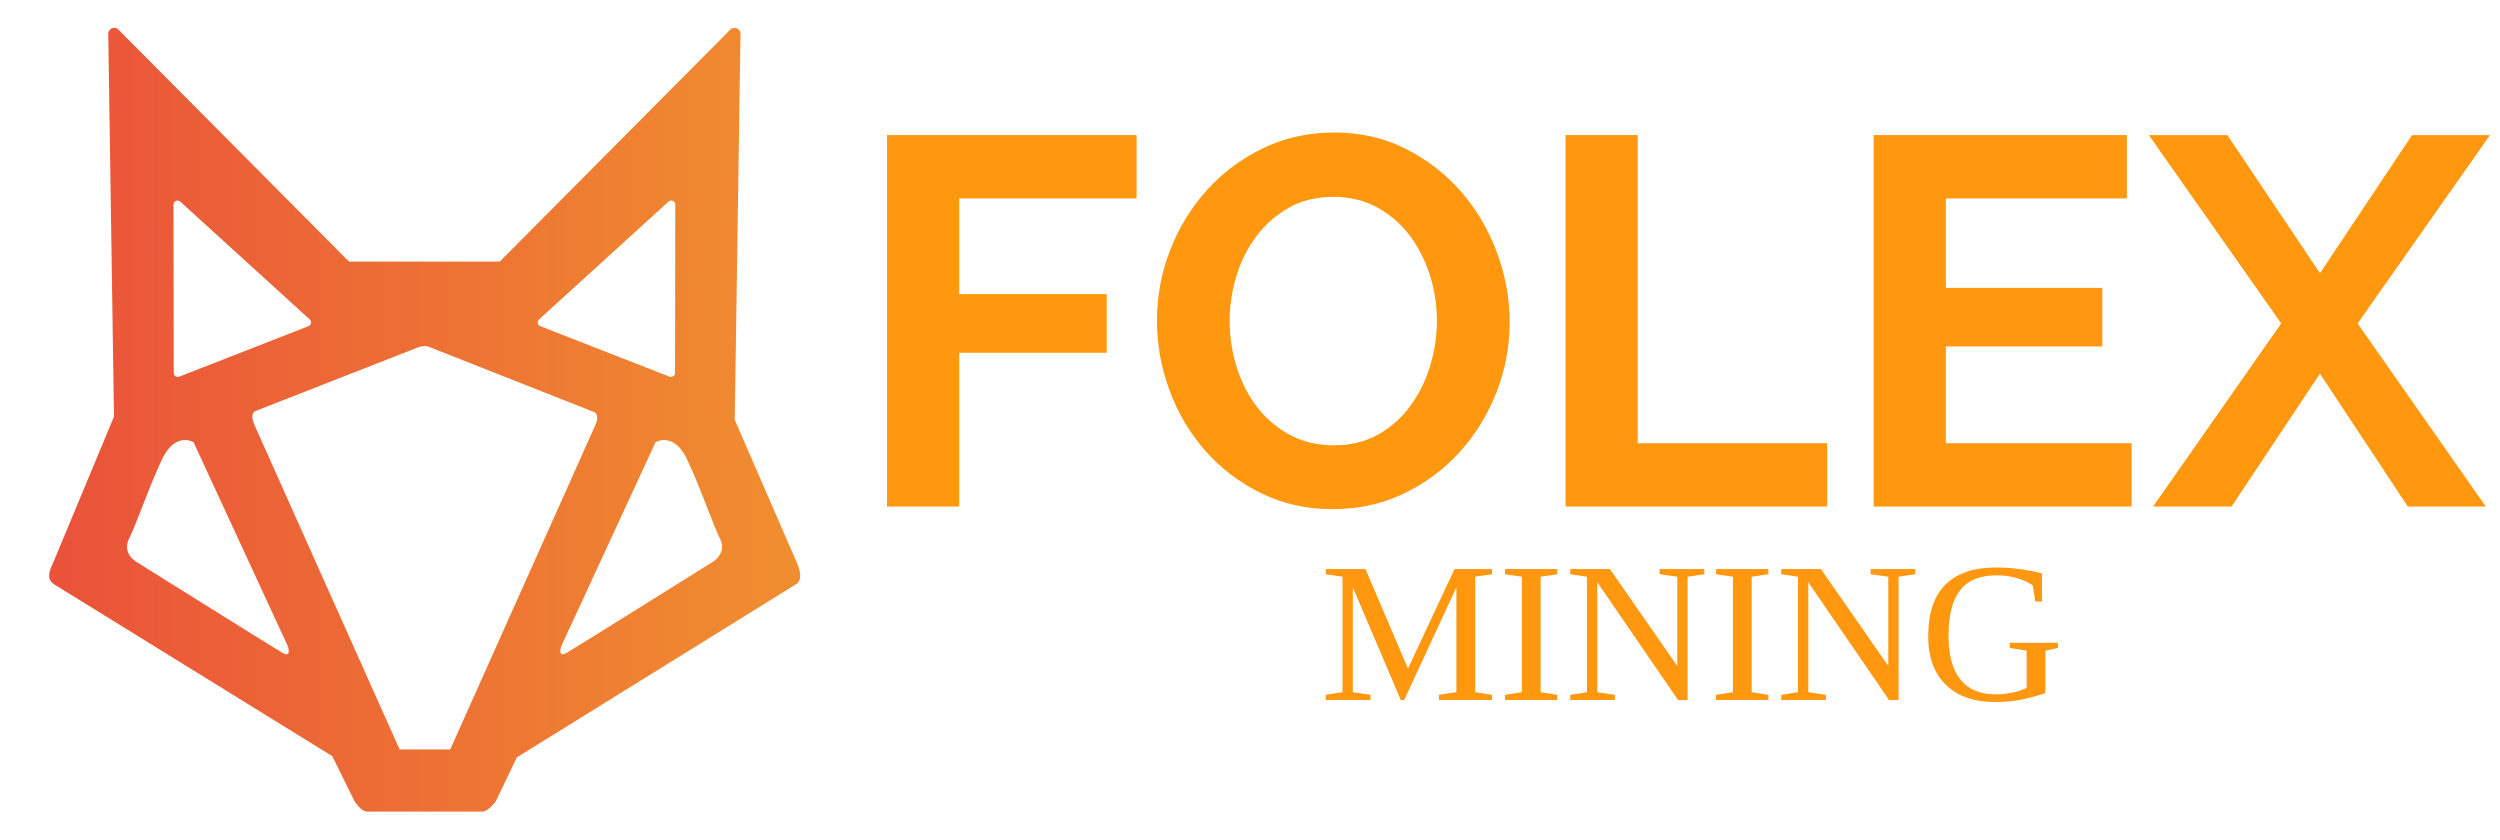
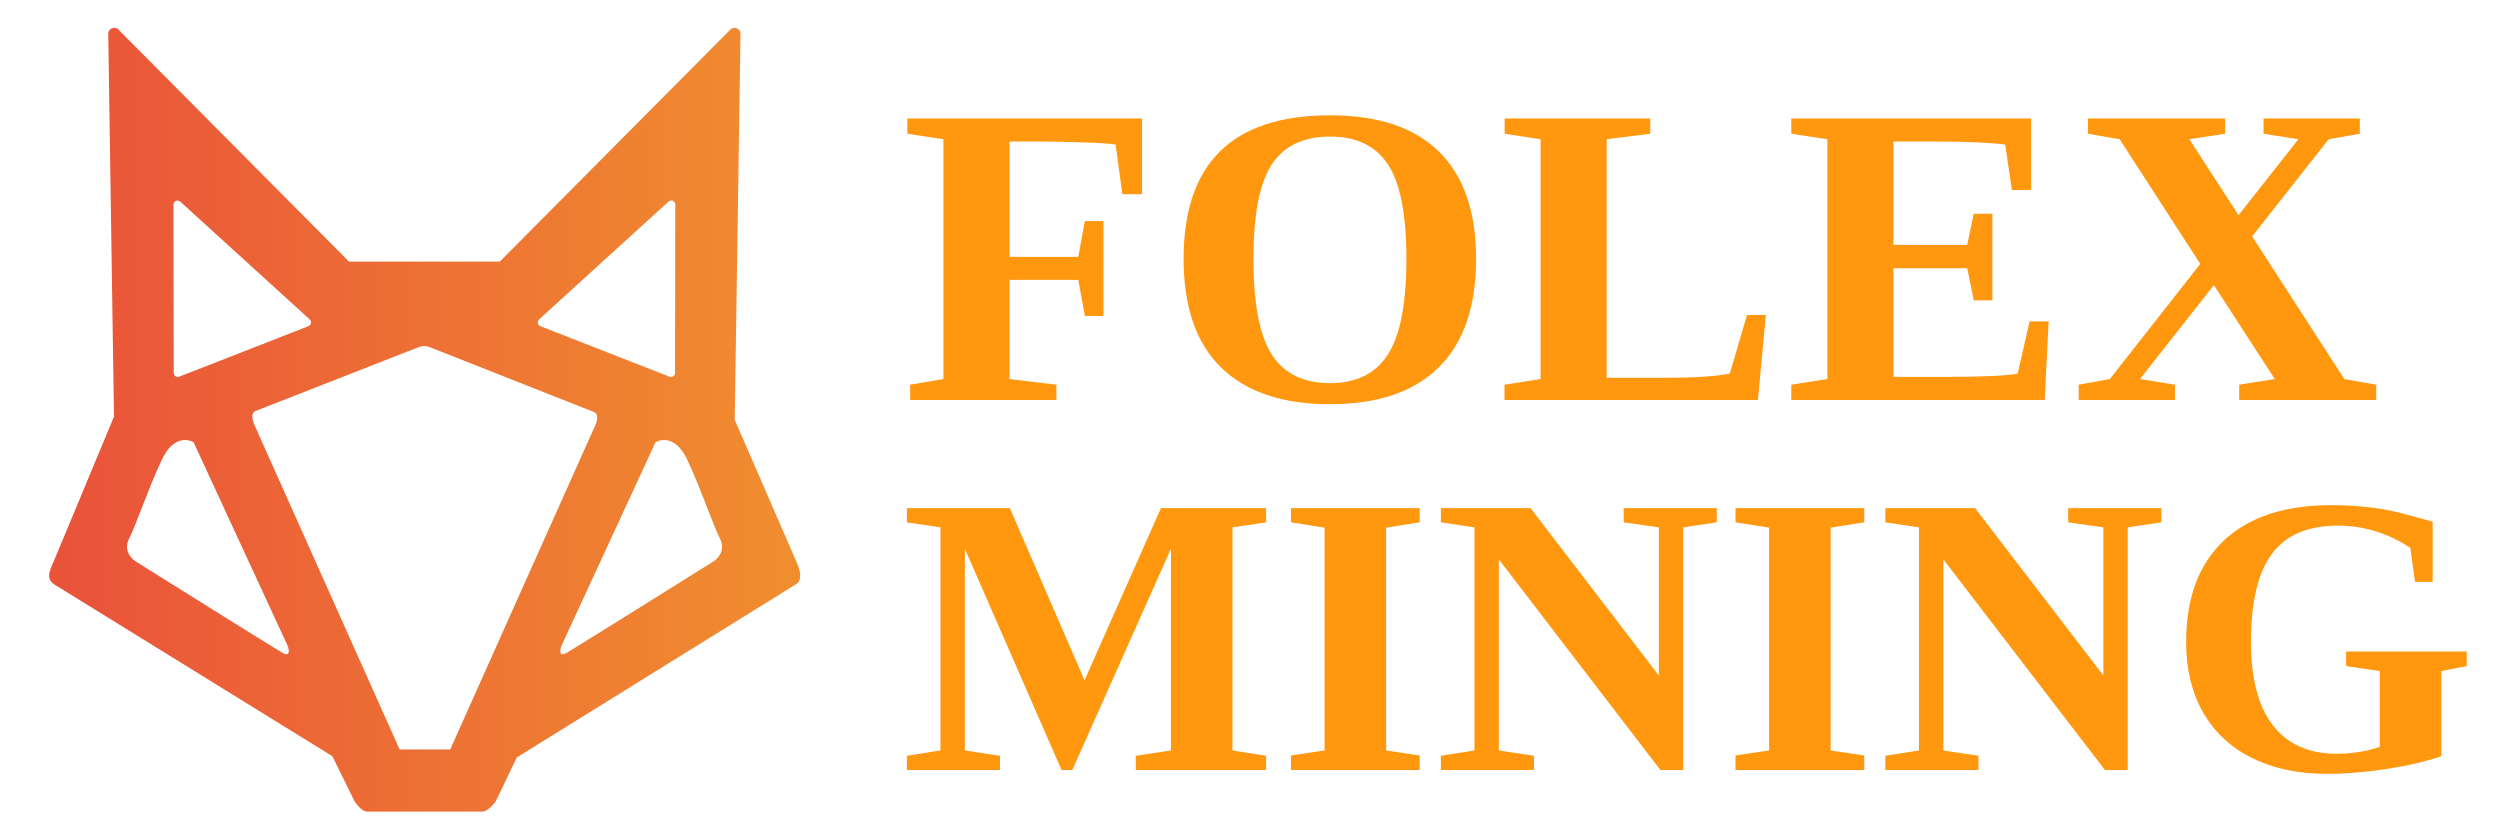
<svg xmlns="http://www.w3.org/2000/svg" version="1.1" id="Layer_1" x="0px" y="0px" width="250px" height="84px" viewBox="0 0 250 84" enable-background="new 0 0 250 84" xml:space="preserve">
  <g>
    <g>
      <g>
-         <path fill="#ff970f" d="M88.702,50.652V13.51h24.955v6.331H95.922v9.574h14.753v5.859H95.922v15.38h-7.22V50.652z" />
-         <path fill="#ff970f" d="M133.277,50.915c-2.616,0-5.007-0.53-7.167-1.597c-2.164-1.062-4.021-2.474-5.573-4.235     c-1.552-1.761-2.746-3.775-3.582-6.043c-0.838-2.266-1.256-4.585-1.256-6.958c0-2.475,0.443-4.847,1.334-7.114     c0.89-2.268,2.126-4.271,3.715-6.017c1.585-1.744,3.46-3.13,5.625-4.16c2.159-1.028,4.514-1.543,7.062-1.543     c2.614,0,5.005,0.55,7.167,1.649s4.011,2.537,5.546,4.315c1.535,1.778,2.721,3.803,3.558,6.068     c0.84,2.268,1.258,4.57,1.258,6.907c0,2.478-0.445,4.838-1.336,7.09c-0.891,2.248-2.117,4.236-3.688,5.961     c-1.57,1.727-3.436,3.107-5.6,4.136S135.822,50.915,133.277,50.915z M122.969,32.082c0,1.604,0.236,3.157,0.708,4.656     c0.47,1.5,1.149,2.827,2.04,3.977c0.89,1.15,1.979,2.074,3.27,2.771c1.292,0.697,2.755,1.045,4.395,1.045     c1.674,0,3.147-0.356,4.422-1.071c1.271-0.713,2.347-1.664,3.218-2.851c0.87-1.186,1.534-2.52,1.987-4.002     c0.453-1.481,0.681-2.988,0.681-4.525c0-1.604-0.244-3.155-0.731-4.656c-0.49-1.499-1.178-2.825-2.065-3.975     c-0.892-1.152-1.972-2.067-3.246-2.748c-1.271-0.679-2.711-1.019-4.313-1.019c-1.674,0-3.147,0.357-4.422,1.072     c-1.273,0.716-2.354,1.657-3.244,2.826c-0.888,1.168-1.562,2.494-2.014,3.975C123.198,29.04,122.969,30.548,122.969,32.082z" />
-         <path fill="#ff970f" d="M156.558,50.652V13.51h7.22v30.814h18.938v6.328H156.558z" />
-         <path fill="#ff970f" d="M213.164,44.324v6.328h-25.795V13.51h25.322v6.331h-18.104v8.946h15.646v5.859h-15.646v9.678H213.164z" />
-         <path fill="#ff970f" d="M222.737,13.51l9.261,13.812l9.207-13.812H249l-13.238,18.834l12.818,18.311h-7.796l-8.788-13.288     l-8.842,13.288h-7.848l12.818-18.311l-13.238-18.833L222.737,13.51L222.737,13.51z" />
+         <text x="90" y="40" style="font-family: system-ui !important; font-size: 43px !important; font-weight: bold" fill="#ff970f">FOLEX</text>
      </g>
      <g>
-         <text x="132" y="70" style="font-family: system-ui !important; font-size: 20px !important;" fill="#ff970f">MINING</text>
+         <text x="90" y="77" style="font-family: system-ui !important; font-size: 40px !important; font-weight: bold" fill="#ff970f">MINING</text>
      </g>
    </g>
    <linearGradient id="Union_5_1_" gradientUnits="userSpaceOnUse" x1="-149.15" y1="316.987" x2="-149.25" y2="316.987" gradientTransform="matrix(740.1266 0 0 -772.353 110468.422 244868.594)">
      <stop offset="0" style="stop-color:#F08D2F" />
      <stop offset="1" style="stop-color:#EA523A" />
    </linearGradient>
    <path id="Union_5" fill="url(#Union_5_1_)" d="M36.683,81.16c-0.561,0-1.218-1.015-1.218-1.015l-2.231-4.525L5.436,58.447   l-0.011-0.008c-0.19-0.146-0.406-0.311-0.482-0.618c-0.089-0.358,0.025-0.846,0.349-1.49l6.106-14.667l-0.57-38.161   c-0.034-0.176,0.013-0.358,0.128-0.496c0.118-0.141,0.291-0.222,0.474-0.224c0.129,0,0.254,0.043,0.357,0.12l23.11,23.256h15.081   L73.09,2.903c0.104-0.077,0.229-0.119,0.358-0.12c0.183,0.001,0.355,0.083,0.474,0.223c0.115,0.138,0.163,0.319,0.127,0.496   l-0.575,38.475l6.236,14.354c0.127,0.277,0.221,0.567,0.277,0.867c0.047,0.232,0.045,0.472-0.006,0.704   c-0.053,0.233-0.205,0.432-0.415,0.545L51.684,75.739l-2.113,4.406c0,0-0.758,1.015-1.319,1.015H36.683z M41.734,34.766   c-0.007,0.004-11.167,4.371-15.964,6.248l-0.273,0.105c-0.128,0.075-0.217,0.204-0.243,0.349c-0.028,0.151-0.025,0.305,0.007,0.457   c0.038,0.194,0.099,0.383,0.18,0.563l14.522,32.457h5.059l14.524-32.457c0.051-0.113,0.092-0.229,0.123-0.349   c0.065-0.211,0.068-0.438,0.006-0.649c-0.051-0.138-0.159-0.245-0.295-0.296l-16.279-6.428c-0.201-0.102-0.423-0.155-0.649-0.152   C42.205,34.615,41.96,34.667,41.734,34.766L41.734,34.766z M65.554,44.222l-9.438,20.422c-0.001,0.005-0.169,0.505-0.027,0.703   c0.041,0.055,0.105,0.085,0.172,0.081c0.148-0.015,0.29-0.066,0.413-0.148c0.953-0.551,14.526-9.049,14.664-9.133   c0.239-0.159,0.443-0.364,0.603-0.603c0.144-0.215,0.233-0.462,0.261-0.718c0.026-0.334-0.045-0.668-0.204-0.964   c-0.332-0.655-0.758-1.753-1.252-3.023c-0.6-1.545-1.28-3.296-2.021-4.866c-0.769-1.628-1.682-1.97-2.312-1.97   C66.111,44.001,65.816,44.076,65.554,44.222z M16.183,45.973c-0.741,1.568-1.421,3.321-2.021,4.864   c-0.494,1.272-0.92,2.37-1.251,3.025c-0.159,0.294-0.229,0.63-0.204,0.962c0.027,0.258,0.117,0.503,0.261,0.719   c0.159,0.239,0.364,0.442,0.603,0.602c0.137,0.086,13.711,8.582,14.664,9.133c0.124,0.083,0.265,0.134,0.413,0.15   c0.068,0.002,0.133-0.028,0.173-0.081c0.142-0.2-0.026-0.698-0.027-0.703l-9.438-20.422c-0.263-0.147-0.559-0.223-0.859-0.221   C17.865,44.003,16.953,44.345,16.183,45.973z M66.862,20.151L53.919,31.929c-0.171,0.146-0.192,0.402-0.047,0.573   c0.041,0.048,0.093,0.085,0.151,0.111l12.916,5.049c0.206,0.087,0.445-0.008,0.533-0.215c0.024-0.059,0.035-0.122,0.031-0.185   l0.026-16.828c-0.013-0.215-0.192-0.383-0.407-0.38C67.026,20.055,66.934,20.089,66.862,20.151L66.862,20.151z M17.349,20.434   l0.026,16.828c-0.008,0.111,0.031,0.221,0.107,0.303c0.077,0.083,0.185,0.13,0.297,0.13c0.055,0,0.108-0.011,0.159-0.033   l12.916-5.048c0.207-0.089,0.303-0.327,0.215-0.533c-0.025-0.059-0.063-0.11-0.111-0.151L18.016,20.151   c-0.072-0.063-0.165-0.096-0.26-0.096C17.541,20.053,17.361,20.22,17.349,20.434L17.349,20.434z" />
  </g>
</svg>
